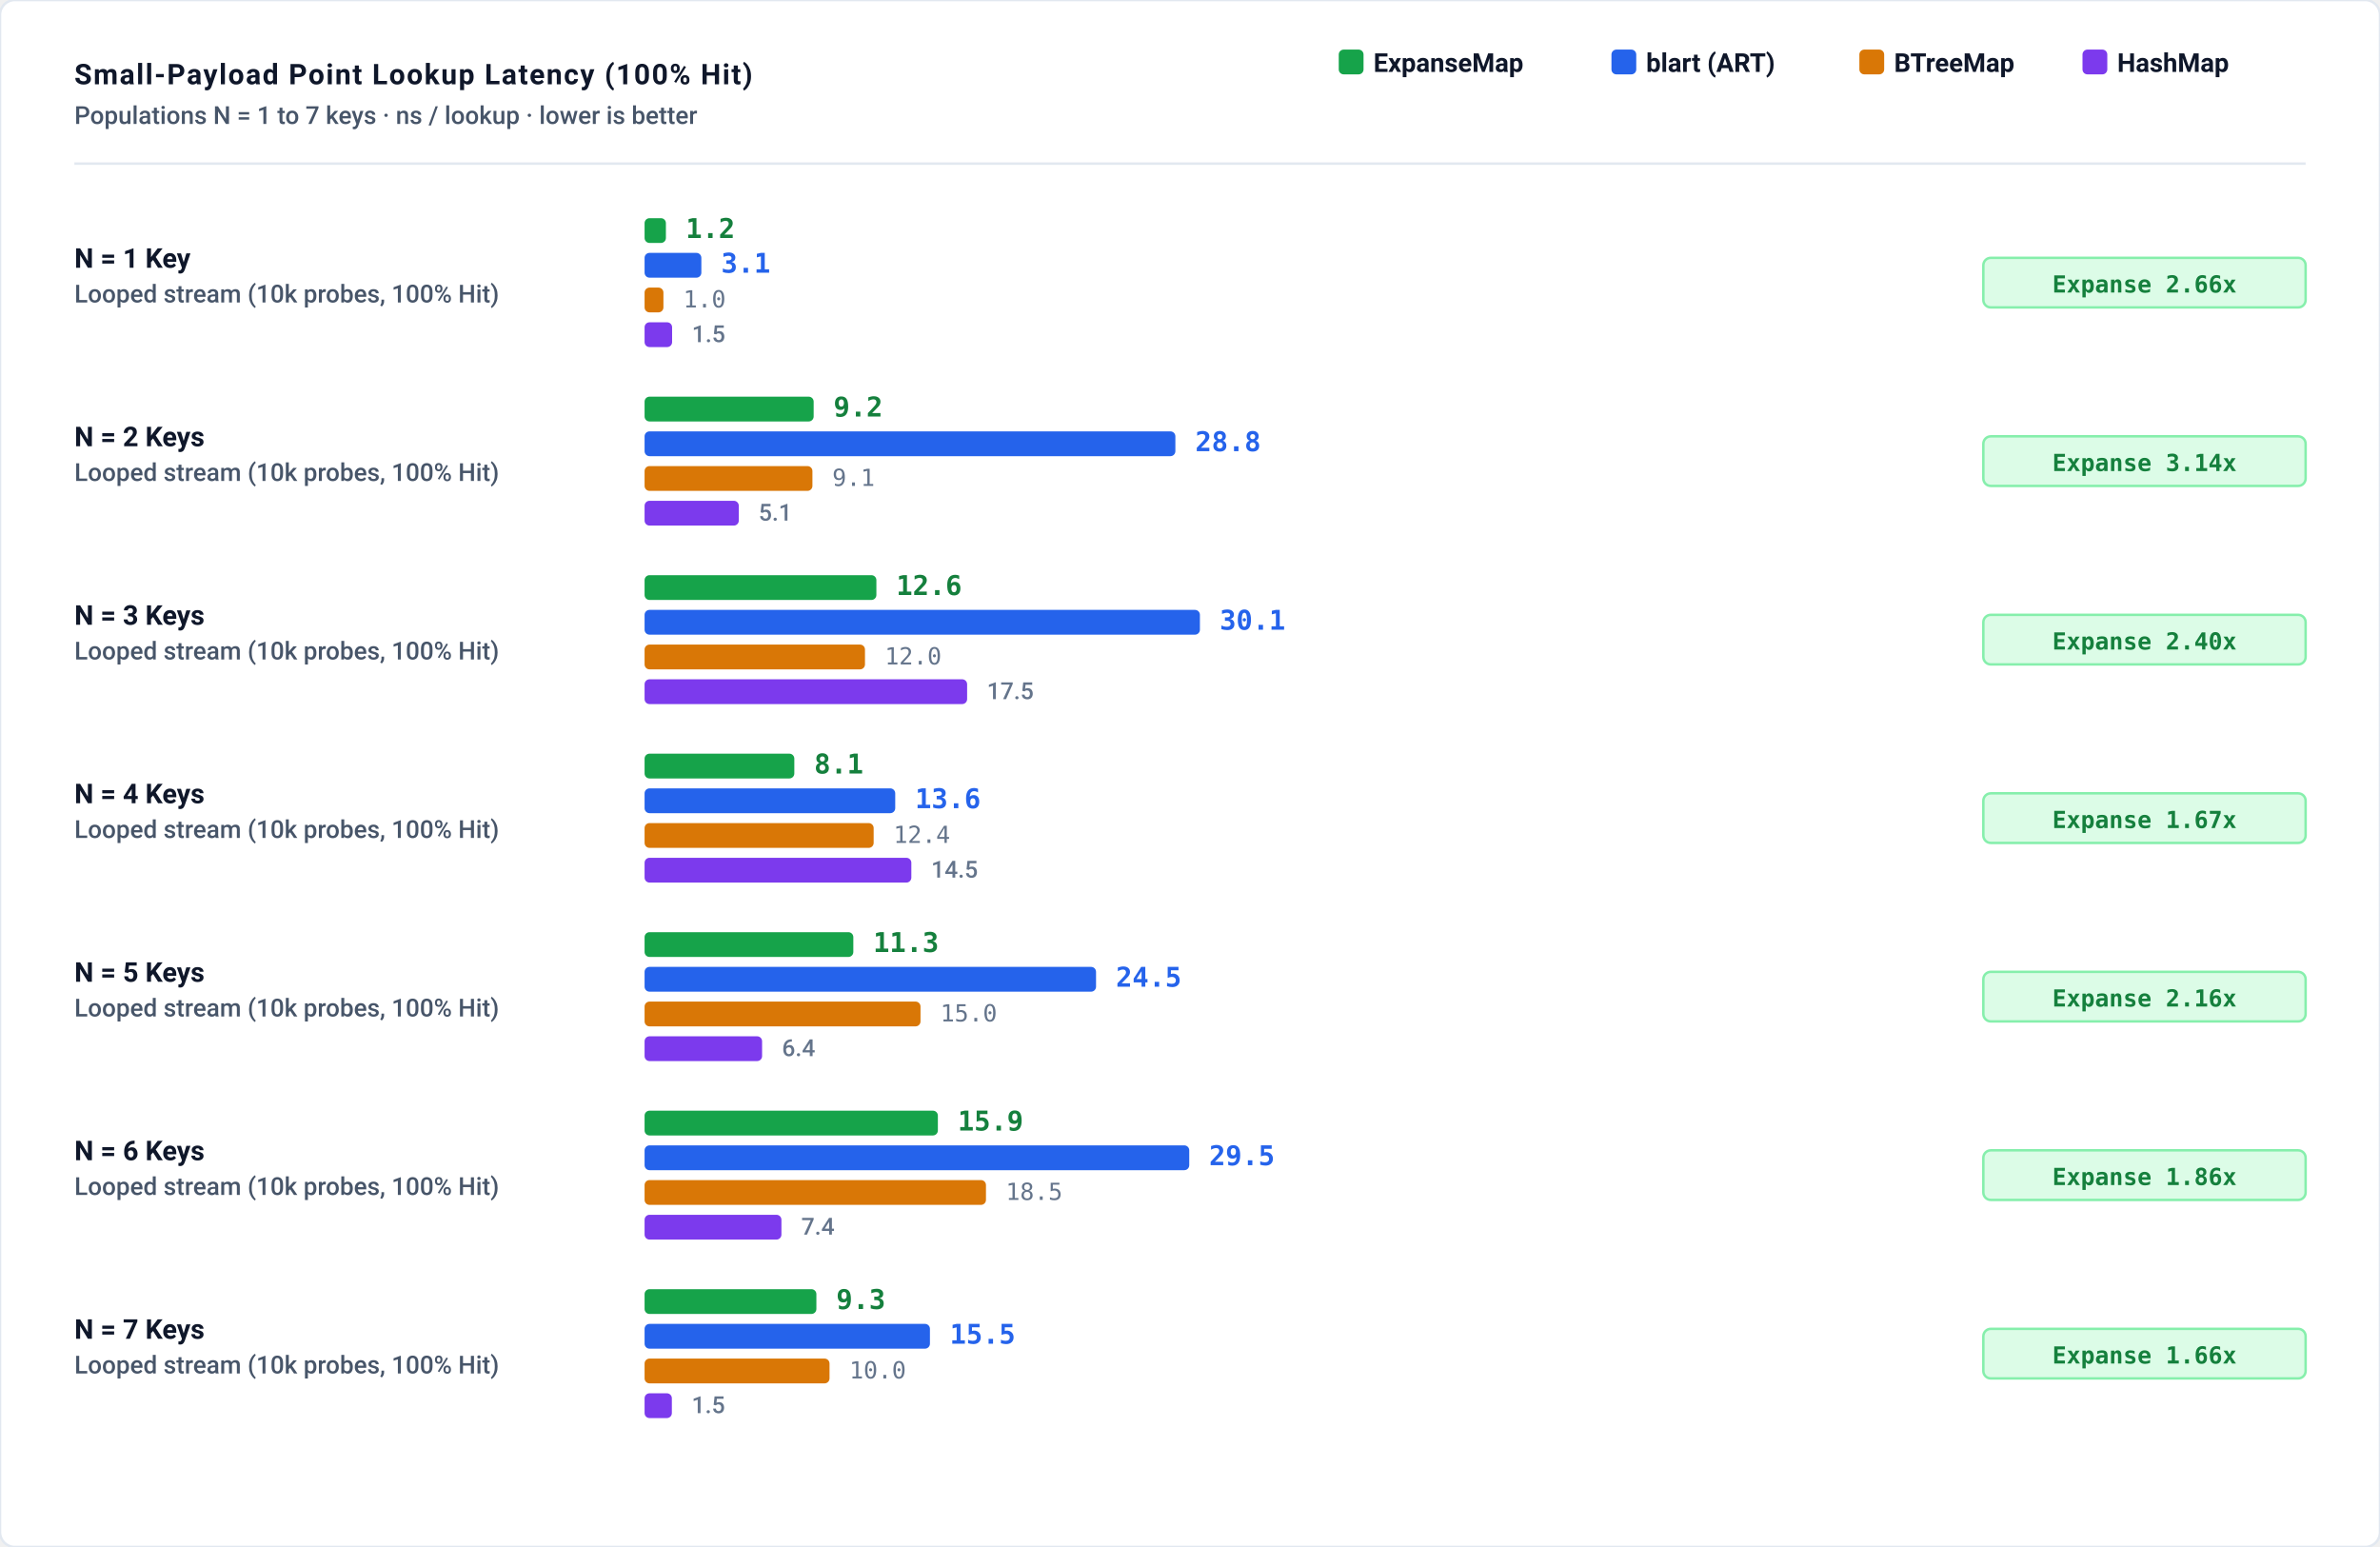
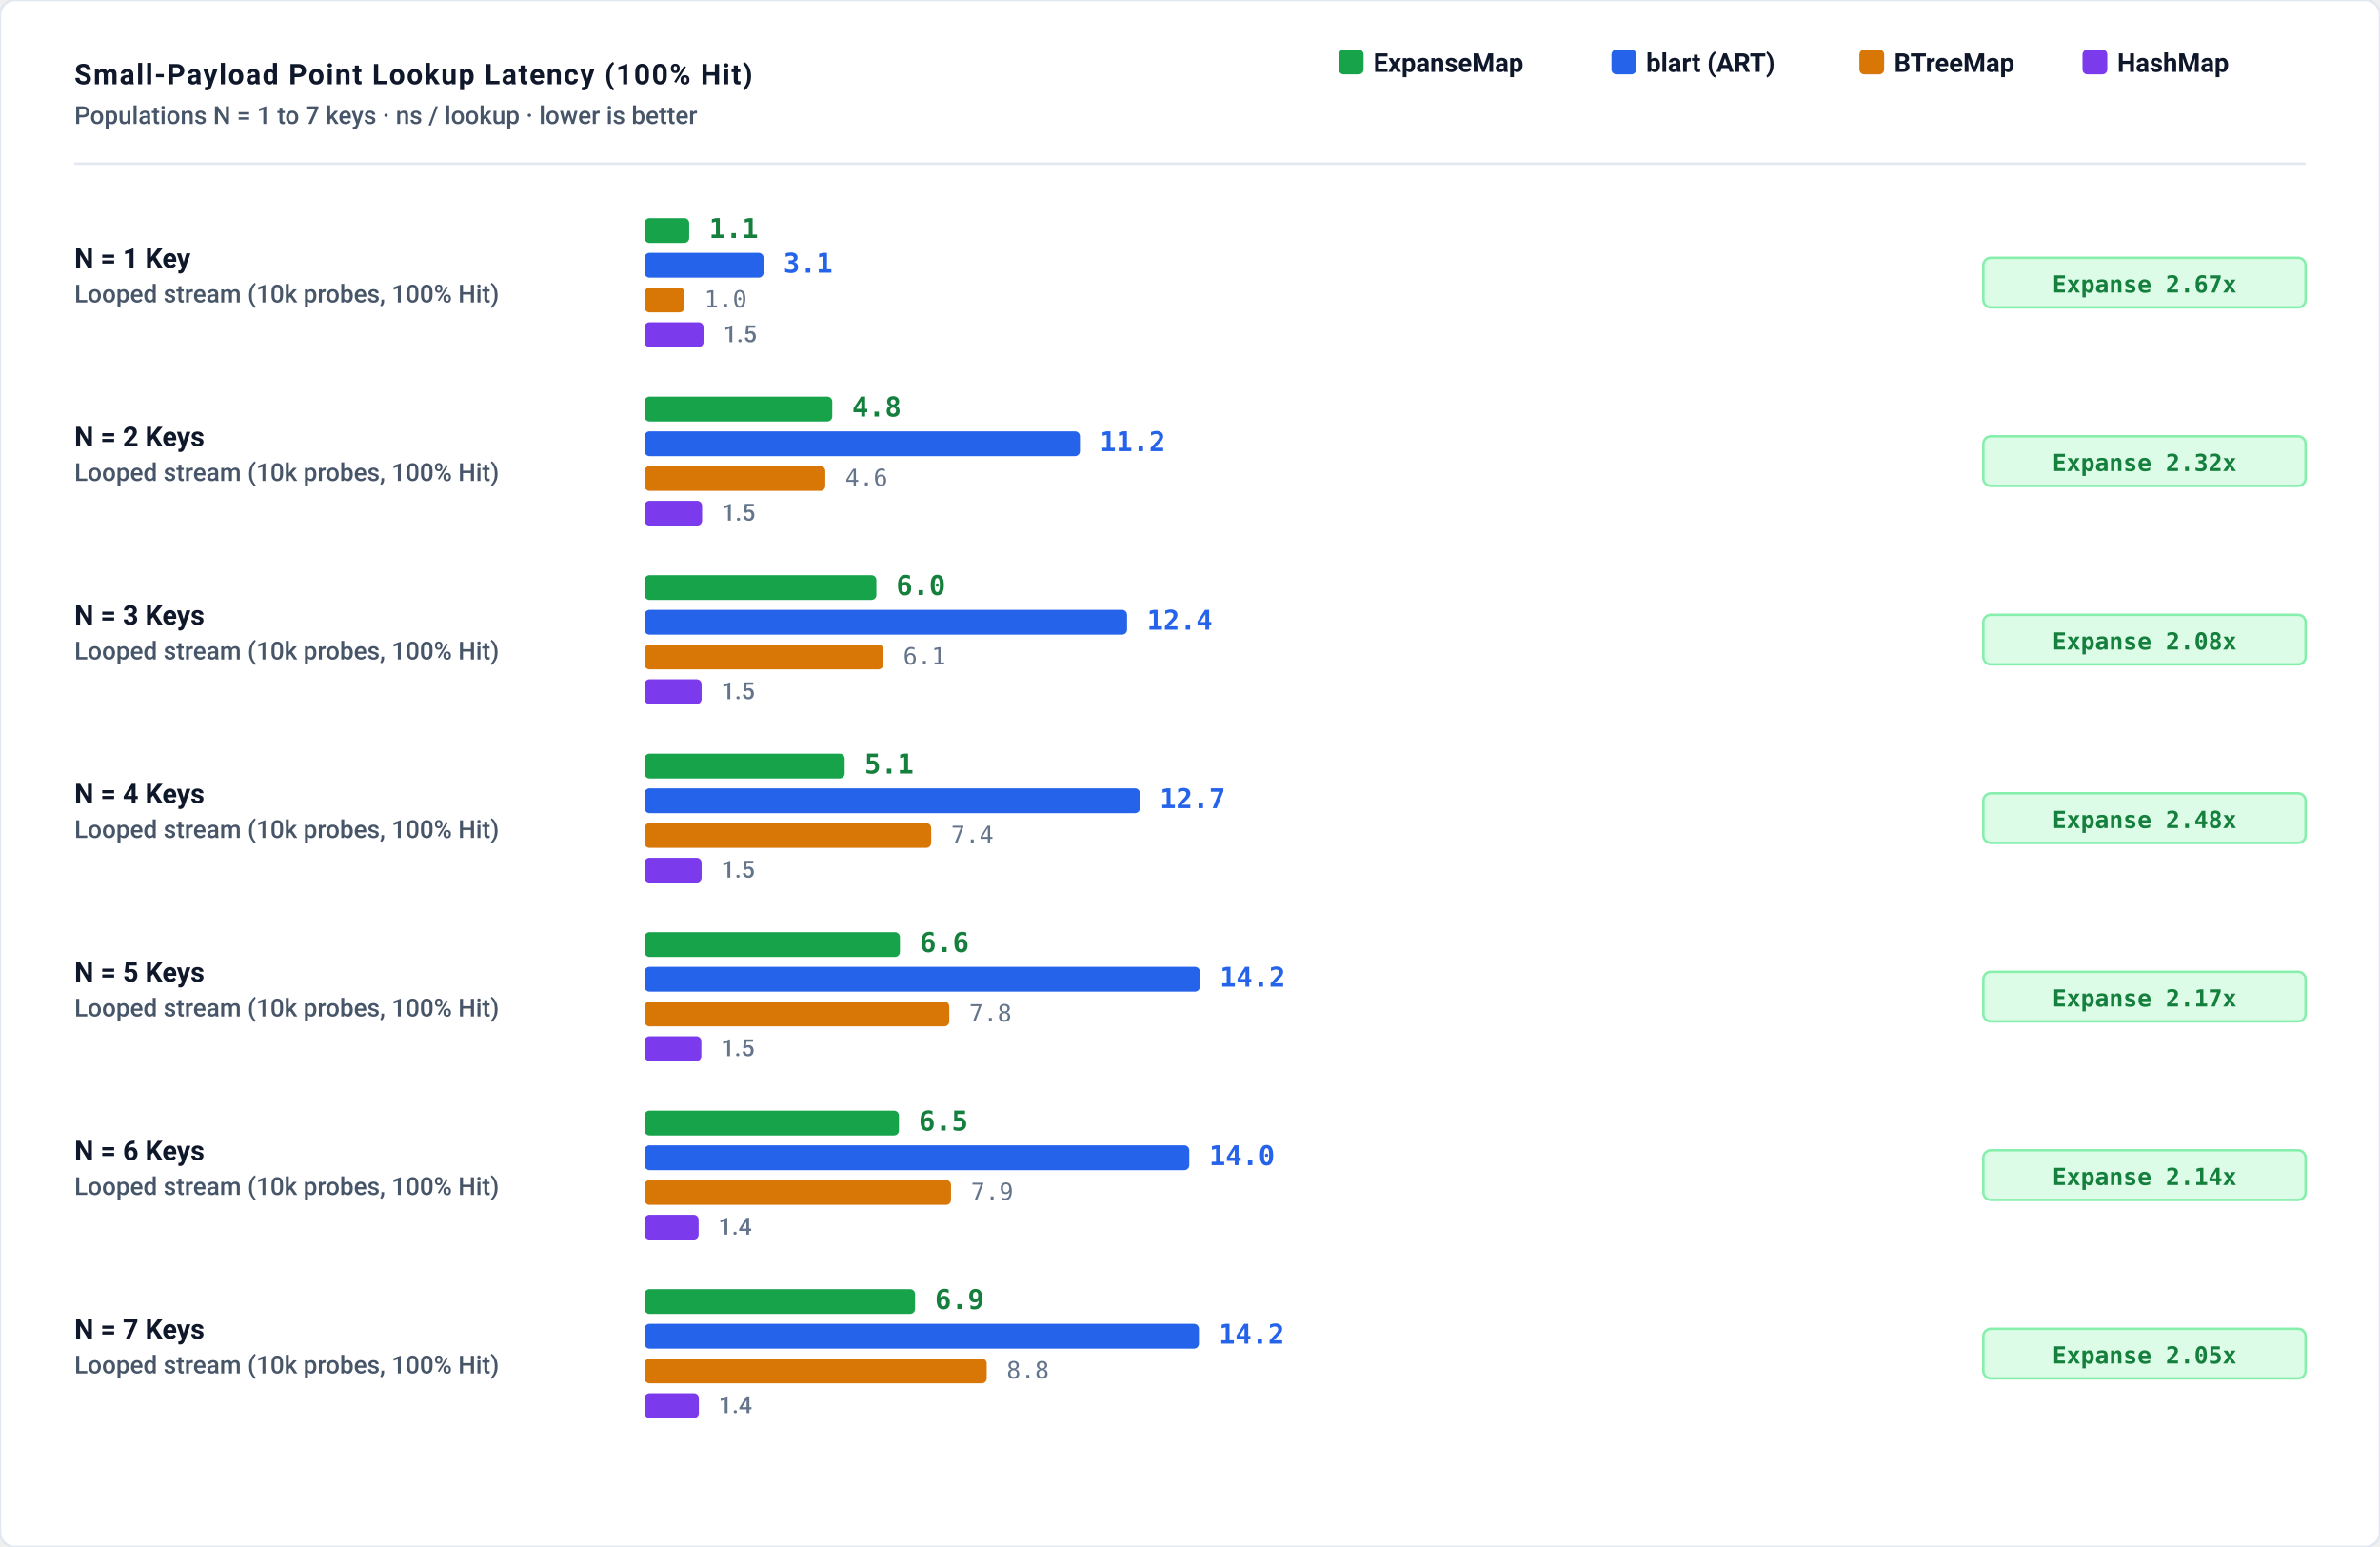
<svg xmlns="http://www.w3.org/2000/svg" role="img" viewBox="0 0 960 624" width="100%" height="100%">
  <defs>
    <style>
      .bg { fill: #ffffff; }
      .border { stroke: #e2e8f0; stroke-width: 1px; fill: none; }
      .grid { stroke: #f1f5f9; stroke-width: 1px; stroke-dasharray: 2,3; }
      .axis { stroke: #cbd5e1; stroke-width: 1.5px; }
      .divider { stroke: #e2e8f0; stroke-width: 1px; }

      .t-title { font-family: -apple-system, BlinkMacSystemFont, "Segoe UI", Roboto, Helvetica, Arial, sans-serif; font-size: 11.5px; font-weight: 700; letter-spacing: 0.6px; fill: #0f172a; text-transform: uppercase; }
      .t-sub { font-family: -apple-system, BlinkMacSystemFont, "Segoe UI", Roboto, Helvetica, Arial, sans-serif; font-size: 10px; font-weight: 500; fill: #475569; }
      .t-unit { font-family: ui-monospace, SFMono-Regular, Menlo, Monaco, Consolas, monospace; font-size: 10px; font-weight: 600; fill: #475569; }
      .t-axis-label { font-family: ui-monospace, SFMono-Regular, Menlo, Monaco, Consolas, monospace; font-size: 9.5px; font-weight: 500; fill: #64748b; }
      .t-bar-label { font-family: -apple-system, BlinkMacSystemFont, "Segoe UI", Roboto, Helvetica, Arial, sans-serif; font-size: 11px; font-weight: 700; fill: #0f172a; }
      .t-legend { font-family: -apple-system, BlinkMacSystemFont, "Segoe UI", Roboto, Helvetica, Arial, sans-serif; font-size: 10.5px; font-weight: 600; fill: #0f172a; }

      .t-val-accent { font-family: ui-monospace, SFMono-Regular, Menlo, Monaco, Consolas, monospace; font-size: 11px; font-weight: 700; fill: #15803d; }
      .t-val-blue { font-family: ui-monospace, SFMono-Regular, Menlo, Monaco, Consolas, monospace; font-size: 11px; font-weight: 600; fill: #2563eb; }
      .t-note { font-family: -apple-system, BlinkMacSystemFont, "Segoe UI", Roboto, Helvetica, Arial, sans-serif; font-size: 9.5px; font-weight: 500; fill: #64748b; }

      .b-expanse { fill: #16a34a; }
      .b-art { fill: #2563eb; }
      .b-btree { fill: #d97706; }
      .b-hashmap { fill: #7c3aed; }

      .badge-win { fill: #dcfce7; stroke: #86efac; stroke-width: 1px; }
      .badge-win-text { font-family: ui-monospace, SFMono-Regular, Menlo, Monaco, Consolas, monospace; font-size: 9.5px; font-weight: 700; fill: #15803d; text-anchor: middle; }
      .badge-loss { fill: #fef3c7; stroke: #fcd34d; stroke-width: 1px; }
      .badge-loss-text { font-family: ui-monospace, SFMono-Regular, Menlo, Monaco, Consolas, monospace; font-size: 9.5px; font-weight: 700; fill: #b45309; text-anchor: middle; }

      @media (prefers-color-scheme: dark) {
        .bg { fill: #0d1117; }
        .border { stroke: #30363d; }
        .grid { stroke: #21262d; }
        .axis { stroke: #484f58; }
        .divider { stroke: #21262d; }
        .t-title { fill: #f0f6fc; }
        .t-sub { fill: #94a3b8; }
        .t-unit { fill: #94a3b8; }
        .t-axis-label { fill: #94a3b8; }
        .t-bar-label { fill: #f8fafc; }
        .t-legend { fill: #f8fafc; }
        .t-val-accent { fill: #4ade80; }
        .t-val-blue { fill: #38bdf8; }
        .t-note { fill: #94a3b8; }
        .b-expanse { fill: #22c55e; }
        .b-art { fill: #3b82f6; }
        .b-btree { fill: #f59e0b; }
        .b-hashmap { fill: #a855f7; }
        .badge-win { fill: #052e16; stroke: #166534; }
        .badge-win-text { fill: #4ade80; }
        .badge-loss { fill: #451a03; stroke: #92400e; }
        .badge-loss-text { fill: #fbbf24; }
      }

      :root[data-theme="dark"] .bg, [data-theme="dark"] .bg { fill: #0d1117; }
      :root[data-theme="dark"] .border, [data-theme="dark"] .border { stroke: #30363d; }
      :root[data-theme="dark"] .grid, [data-theme="dark"] .grid { stroke: #21262d; }
      :root[data-theme="dark"] .axis, [data-theme="dark"] .axis { stroke: #484f58; }
      :root[data-theme="dark"] .divider, [data-theme="dark"] .divider { stroke: #21262d; }
      :root[data-theme="dark"] .t-title, [data-theme="dark"] .t-title { fill: #f0f6fc; }
      :root[data-theme="dark"] .t-sub, [data-theme="dark"] .t-sub { fill: #94a3b8; }
      :root[data-theme="dark"] .t-unit, [data-theme="dark"] .t-unit { fill: #94a3b8; }
      :root[data-theme="dark"] .t-axis-label, [data-theme="dark"] .t-axis-label { fill: #94a3b8; }
      :root[data-theme="dark"] .t-bar-label, [data-theme="dark"] .t-bar-label { fill: #f8fafc; }
      :root[data-theme="dark"] .t-legend, [data-theme="dark"] .t-legend { fill: #f8fafc; }
      :root[data-theme="dark"] .t-val-accent, [data-theme="dark"] .t-val-accent { fill: #4ade80; }
      :root[data-theme="dark"] .t-val-blue, [data-theme="dark"] .t-val-blue { fill: #38bdf8; }
      :root[data-theme="dark"] .t-note, [data-theme="dark"] .t-note { fill: #94a3b8; }
      :root[data-theme="dark"] .b-expanse, [data-theme="dark"] .b-expanse { fill: #22c55e; }
      :root[data-theme="dark"] .b-art, [data-theme="dark"] .b-art { fill: #3b82f6; }
      :root[data-theme="dark"] .b-btree, [data-theme="dark"] .b-btree { fill: #f59e0b; }
      :root[data-theme="dark"] .b-hashmap, [data-theme="dark"] .b-hashmap { fill: #a855f7; }
      :root[data-theme="dark"] .badge-win, [data-theme="dark"] .badge-win { fill: #052e16; stroke: #166534; }
      :root[data-theme="dark"] .badge-win-text, [data-theme="dark"] .badge-win-text { fill: #4ade80; }
      :root[data-theme="dark"] .badge-loss, [data-theme="dark"] .badge-loss { fill: #451a03; stroke: #92400e; }
      :root[data-theme="dark"] .badge-loss-text, [data-theme="dark"] .badge-loss-text { fill: #fbbf24; }
    </style>
  </defs>
  <rect width="100%" height="100%" class="bg" rx="6" />
  <rect width="100%" height="100%" class="border" rx="6" />
  <text x="30" y="34" class="t-title">Small-Payload Point Lookup Latency (100% Hit)</text>
  <text x="30" y="50" class="t-sub">Populations N = 1 to 7 keys · ns / lookup · lower is better</text>
  <g transform="translate(540, 20)">
    <rect x="0" y="0" width="10" height="10" rx="2" class="b-expanse" />
    <text x="14" y="9" class="t-legend">ExpanseMap</text>
    <rect x="110" y="0" width="10" height="10" rx="2" class="b-art" />
    <text x="124" y="9" class="t-legend">blart (ART)</text>
    <rect x="210" y="0" width="10" height="10" rx="2" class="b-btree" />
    <text x="224" y="9" class="t-legend">BTreeMap</text>
    <rect x="300" y="0" width="10" height="10" rx="2" class="b-hashmap" />
    <text x="314" y="9" class="t-legend">HashMap</text>
  </g>
  <line x1="30" y1="66" x2="930" y2="66" class="divider" />
  <text x="30" y="108" class="t-bar-label">N = 1 Key</text>
  <text x="30" y="122" class="t-sub">Looped stream (10k probes, 100% Hit)</text>
-   <rect x="260" y="88" width="8.6" height="10" rx="2" class="b-expanse" />
-   <text x="276.6" y="96" class="t-val-accent">1.2</text>
-   <rect x="260" y="102" width="22.9" height="10" rx="2" class="b-art" />
-   <text x="290.9" y="110" class="t-val-blue">3.1</text>
-   <rect x="260" y="116" width="7.6" height="10" rx="2" class="b-btree" />
-   <text x="275.6" y="124" class="t-axis-label">1.0</text>
-   <rect x="260" y="130" width="11.1" height="10" rx="2" class="b-hashmap" />
-   <text x="279.1" y="138" class="t-note">1.5</text>
+   <rect x="260" y="88" width="18.0" height="10" rx="2" class="b-expanse" />
+   <text x="286.0" y="96" class="t-val-accent">1.1</text>
+   <rect x="260" y="102" width="48.0" height="10" rx="2" class="b-art" />
+   <text x="316.0" y="110" class="t-val-blue">3.1</text>
+   <rect x="260" y="116" width="16.1" height="10" rx="2" class="b-btree" />
+   <text x="284.1" y="124" class="t-axis-label">1.0</text>
+   <rect x="260" y="130" width="23.8" height="10" rx="2" class="b-hashmap" />
+   <text x="291.8" y="138" class="t-note">1.5</text>
  <rect x="800" y="104" width="130" height="20" rx="3" class="badge-win" />
-   <text x="865" y="118" class="badge-win-text">Expanse 2.66x</text>
+   <text x="865" y="118" class="badge-win-text">Expanse 2.67x</text>
  <text x="30" y="180" class="t-bar-label">N = 2 Keys</text>
  <text x="30" y="194" class="t-sub">Looped stream (10k probes, 100% Hit)</text>
-   <rect x="260" y="160" width="68.2" height="10" rx="2" class="b-expanse" />
-   <text x="336.2" y="168" class="t-val-accent">9.2</text>
-   <rect x="260" y="174" width="214.1" height="10" rx="2" class="b-art" />
-   <text x="482.1" y="182" class="t-val-blue">28.8</text>
-   <rect x="260" y="188" width="67.7" height="10" rx="2" class="b-btree" />
-   <text x="335.7" y="196" class="t-axis-label">9.1</text>
-   <rect x="260" y="202" width="38.0" height="10" rx="2" class="b-hashmap" />
-   <text x="306.0" y="210" class="t-note">5.1</text>
+   <rect x="260" y="160" width="75.7" height="10" rx="2" class="b-expanse" />
+   <text x="343.7" y="168" class="t-val-accent">4.8</text>
+   <rect x="260" y="174" width="175.6" height="10" rx="2" class="b-art" />
+   <text x="443.6" y="182" class="t-val-blue">11.2</text>
+   <rect x="260" y="188" width="72.9" height="10" rx="2" class="b-btree" />
+   <text x="340.9" y="196" class="t-axis-label">4.6</text>
+   <rect x="260" y="202" width="23.2" height="10" rx="2" class="b-hashmap" />
+   <text x="291.2" y="210" class="t-note">1.5</text>
  <rect x="800" y="176" width="130" height="20" rx="3" class="badge-win" />
-   <text x="865" y="190" class="badge-win-text">Expanse 3.14x</text>
+   <text x="865" y="190" class="badge-win-text">Expanse 2.32x</text>
  <text x="30" y="252" class="t-bar-label">N = 3 Keys</text>
  <text x="30" y="266" class="t-sub">Looped stream (10k probes, 100% Hit)</text>
  <rect x="260" y="232" width="93.5" height="10" rx="2" class="b-expanse" />
-   <text x="361.5" y="240" class="t-val-accent">12.6</text>
-   <rect x="260" y="246" width="224.0" height="10" rx="2" class="b-art" />
-   <text x="492.0" y="254" class="t-val-blue">30.1</text>
-   <rect x="260" y="260" width="88.9" height="10" rx="2" class="b-btree" />
-   <text x="356.9" y="268" class="t-axis-label">12.0</text>
-   <rect x="260" y="274" width="130.1" height="10" rx="2" class="b-hashmap" />
-   <text x="398.1" y="282" class="t-note">17.5</text>
+   <text x="361.5" y="240" class="t-val-accent">6.0</text>
+   <rect x="260" y="246" width="194.6" height="10" rx="2" class="b-art" />
+   <text x="462.6" y="254" class="t-val-blue">12.4</text>
+   <rect x="260" y="260" width="96.3" height="10" rx="2" class="b-btree" />
+   <text x="364.3" y="268" class="t-axis-label">6.1</text>
+   <rect x="260" y="274" width="23.0" height="10" rx="2" class="b-hashmap" />
+   <text x="291.0" y="282" class="t-note">1.5</text>
  <rect x="800" y="248" width="130" height="20" rx="3" class="badge-win" />
-   <text x="865" y="262" class="badge-win-text">Expanse 2.40x</text>
+   <text x="865" y="262" class="badge-win-text">Expanse 2.08x</text>
  <text x="30" y="324" class="t-bar-label">N = 4 Keys</text>
  <text x="30" y="338" class="t-sub">Looped stream (10k probes, 100% Hit)</text>
-   <rect x="260" y="304" width="60.4" height="10" rx="2" class="b-expanse" />
-   <text x="328.4" y="312" class="t-val-accent">8.1</text>
-   <rect x="260" y="318" width="101.1" height="10" rx="2" class="b-art" />
-   <text x="369.1" y="326" class="t-val-blue">13.6</text>
-   <rect x="260" y="332" width="92.4" height="10" rx="2" class="b-btree" />
-   <text x="360.4" y="340" class="t-axis-label">12.4</text>
-   <rect x="260" y="346" width="107.6" height="10" rx="2" class="b-hashmap" />
-   <text x="375.6" y="354" class="t-note">14.5</text>
+   <rect x="260" y="304" width="80.7" height="10" rx="2" class="b-expanse" />
+   <text x="348.7" y="312" class="t-val-accent">5.1</text>
+   <rect x="260" y="318" width="199.8" height="10" rx="2" class="b-art" />
+   <text x="467.8" y="326" class="t-val-blue">12.7</text>
+   <rect x="260" y="332" width="115.6" height="10" rx="2" class="b-btree" />
+   <text x="383.6" y="340" class="t-axis-label">7.4</text>
+   <rect x="260" y="346" width="23.0" height="10" rx="2" class="b-hashmap" />
+   <text x="291.0" y="354" class="t-note">1.5</text>
  <rect x="800" y="320" width="130" height="20" rx="3" class="badge-win" />
-   <text x="865" y="334" class="badge-win-text">Expanse 1.67x</text>
+   <text x="865" y="334" class="badge-win-text">Expanse 2.48x</text>
  <text x="30" y="396" class="t-bar-label">N = 5 Keys</text>
  <text x="30" y="410" class="t-sub">Looped stream (10k probes, 100% Hit)</text>
-   <rect x="260" y="376" width="84.2" height="10" rx="2" class="b-expanse" />
-   <text x="352.2" y="384" class="t-val-accent">11.3</text>
-   <rect x="260" y="390" width="182.1" height="10" rx="2" class="b-art" />
-   <text x="450.1" y="398" class="t-val-blue">24.5</text>
-   <rect x="260" y="404" width="111.3" height="10" rx="2" class="b-btree" />
-   <text x="379.3" y="412" class="t-axis-label">15.0</text>
-   <rect x="260" y="418" width="47.4" height="10" rx="2" class="b-hashmap" />
-   <text x="315.4" y="426" class="t-note">6.4</text>
+   <rect x="260" y="376" width="103.0" height="10" rx="2" class="b-expanse" />
+   <text x="371.0" y="384" class="t-val-accent">6.6</text>
+   <rect x="260" y="390" width="224.0" height="10" rx="2" class="b-art" />
+   <text x="492.0" y="398" class="t-val-blue">14.2</text>
+   <rect x="260" y="404" width="122.9" height="10" rx="2" class="b-btree" />
+   <text x="390.9" y="412" class="t-axis-label">7.8</text>
+   <rect x="260" y="418" width="22.9" height="10" rx="2" class="b-hashmap" />
+   <text x="290.9" y="426" class="t-note">1.5</text>
  <rect x="800" y="392" width="130" height="20" rx="3" class="badge-win" />
-   <text x="865" y="406" class="badge-win-text">Expanse 2.16x</text>
+   <text x="865" y="406" class="badge-win-text">Expanse 2.17x</text>
  <text x="30" y="468" class="t-bar-label">N = 6 Keys</text>
  <text x="30" y="482" class="t-sub">Looped stream (10k probes, 100% Hit)</text>
-   <rect x="260" y="448" width="118.3" height="10" rx="2" class="b-expanse" />
-   <text x="386.3" y="456" class="t-val-accent">15.9</text>
+   <rect x="260" y="448" width="102.6" height="10" rx="2" class="b-expanse" />
+   <text x="370.6" y="456" class="t-val-accent">6.5</text>
  <rect x="260" y="462" width="219.7" height="10" rx="2" class="b-art" />
-   <text x="487.7" y="470" class="t-val-blue">29.5</text>
-   <rect x="260" y="476" width="137.7" height="10" rx="2" class="b-btree" />
-   <text x="405.7" y="484" class="t-axis-label">18.5</text>
-   <rect x="260" y="490" width="55.2" height="10" rx="2" class="b-hashmap" />
-   <text x="323.2" y="498" class="t-note">7.4</text>
+   <text x="487.7" y="470" class="t-val-blue">14.0</text>
+   <rect x="260" y="476" width="123.6" height="10" rx="2" class="b-btree" />
+   <text x="391.6" y="484" class="t-axis-label">7.9</text>
+   <rect x="260" y="490" width="21.8" height="10" rx="2" class="b-hashmap" />
+   <text x="289.8" y="498" class="t-note">1.4</text>
  <rect x="800" y="464" width="130" height="20" rx="3" class="badge-win" />
-   <text x="865" y="478" class="badge-win-text">Expanse 1.86x</text>
+   <text x="865" y="478" class="badge-win-text">Expanse 2.14x</text>
  <text x="30" y="540" class="t-bar-label">N = 7 Keys</text>
  <text x="30" y="554" class="t-sub">Looped stream (10k probes, 100% Hit)</text>
-   <rect x="260" y="520" width="69.3" height="10" rx="2" class="b-expanse" />
-   <text x="337.3" y="528" class="t-val-accent">9.3</text>
-   <rect x="260" y="534" width="115.1" height="10" rx="2" class="b-art" />
-   <text x="383.1" y="542" class="t-val-blue">15.5</text>
-   <rect x="260" y="548" width="74.6" height="10" rx="2" class="b-btree" />
-   <text x="342.6" y="556" class="t-axis-label">10.0</text>
-   <rect x="260" y="562" width="11.0" height="10" rx="2" class="b-hashmap" />
-   <text x="279.0" y="570" class="t-note">1.5</text>
+   <rect x="260" y="520" width="109.1" height="10" rx="2" class="b-expanse" />
+   <text x="377.1" y="528" class="t-val-accent">6.9</text>
+   <rect x="260" y="534" width="223.6" height="10" rx="2" class="b-art" />
+   <text x="491.6" y="542" class="t-val-blue">14.2</text>
+   <rect x="260" y="548" width="138.0" height="10" rx="2" class="b-btree" />
+   <text x="406.0" y="556" class="t-axis-label">8.8</text>
+   <rect x="260" y="562" width="21.9" height="10" rx="2" class="b-hashmap" />
+   <text x="289.9" y="570" class="t-note">1.4</text>
  <rect x="800" y="536" width="130" height="20" rx="3" class="badge-win" />
-   <text x="865" y="550" class="badge-win-text">Expanse 1.66x</text>
+   <text x="865" y="550" class="badge-win-text">Expanse 2.05x</text>
</svg>
